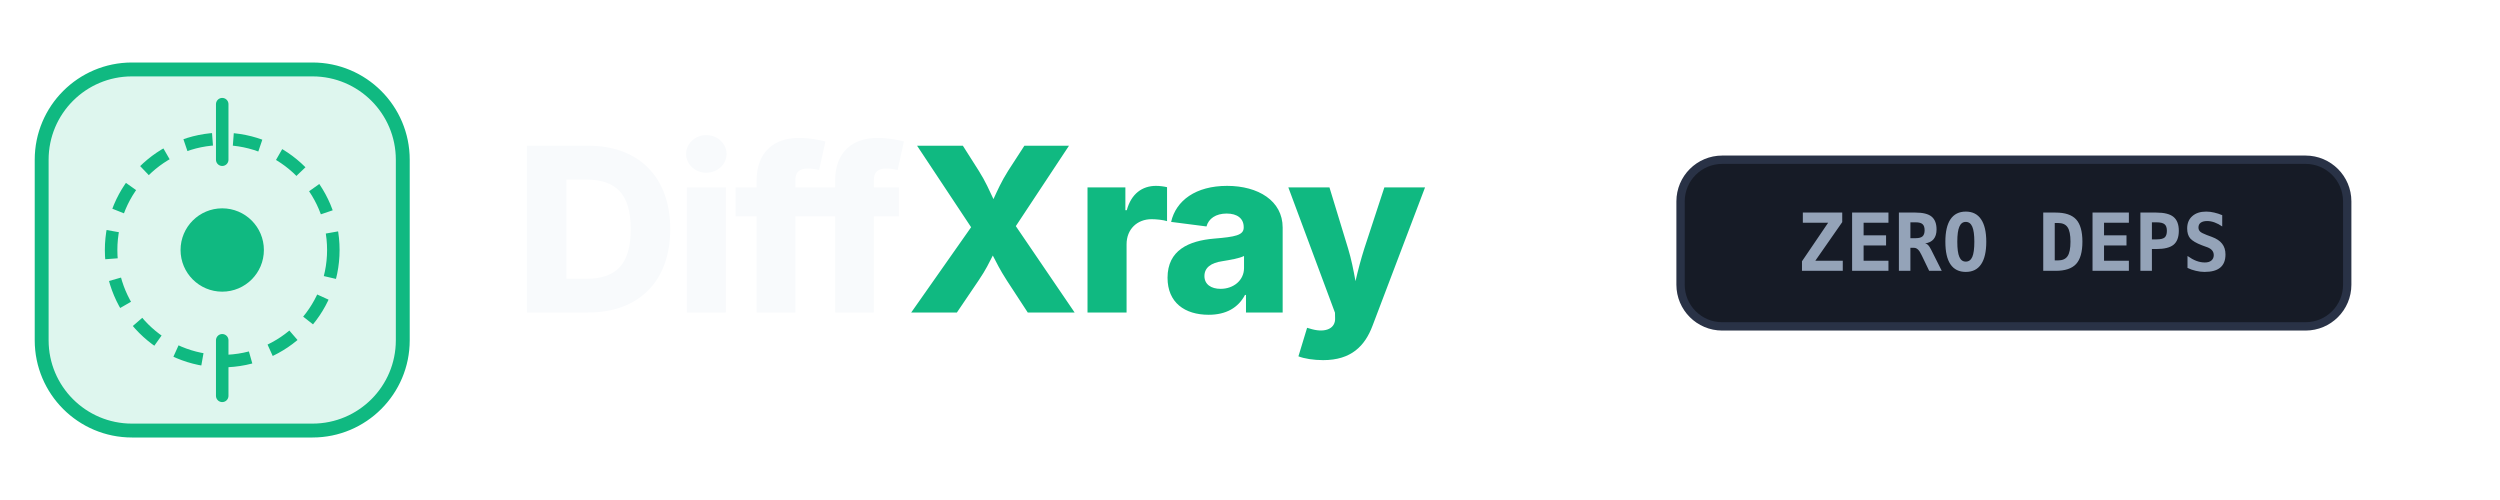
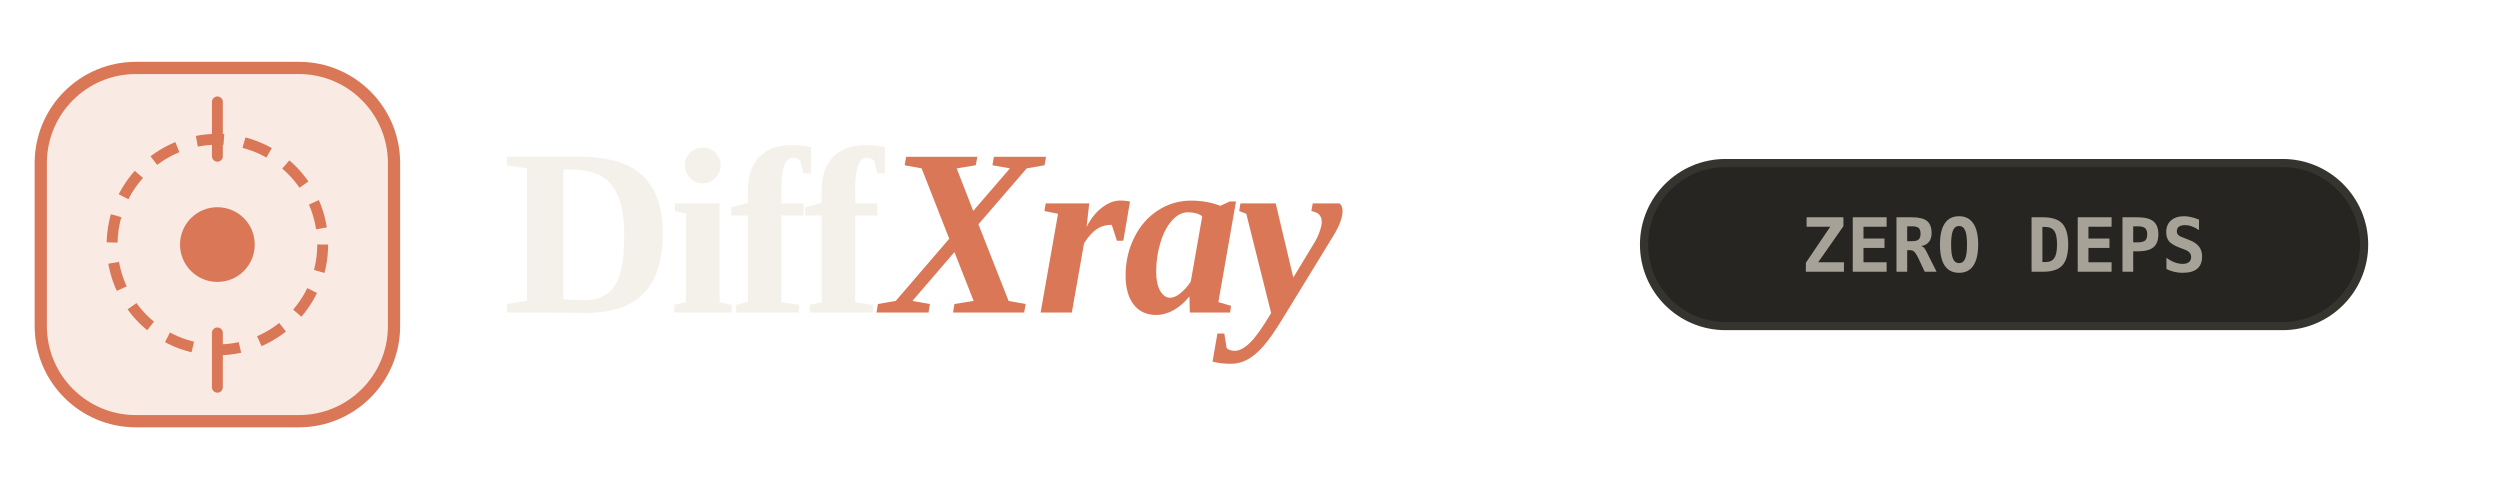
- <svg xmlns="http://www.w3.org/2000/svg" viewBox="0 0 360 72" width="360" height="72" role="img" aria-label="DiffXray">
-   <rect x="6" y="10" width="52" height="52" rx="13" fill="#10b981" fill-opacity="0.14" stroke="#10b981" stroke-width="2" />
-   <circle cx="32" cy="36" r="16" fill="none" stroke="#10b981" stroke-width="1.8" stroke-dasharray="4 3" />
-   <circle cx="32" cy="36" r="6" fill="#10b981" />
-   <line x1="32" y1="15" x2="32" y2="23" stroke="#10b981" stroke-width="1.8" stroke-linecap="round" />
-   <line x1="32" y1="49" x2="32" y2="57" stroke="#10b981" stroke-width="1.8" stroke-linecap="round" />
-   <text x="74" y="45" font-family="-apple-system, BlinkMacSystemFont, 'Segoe UI', Inter, Helvetica, Arial, sans-serif" font-size="33" font-weight="800" letter-spacing="-0.8" fill="#f8fafc">Diff<tspan fill="#10b981">Xray</tspan>
+ <svg xmlns="http://www.w3.org/2000/svg" viewBox="0 0 368 72" width="368" height="72" role="img" aria-label="DiffXray">
+   <rect x="6" y="10" width="52" height="52" rx="14" fill="#D97757" fill-opacity="0.16" stroke="#D97757" stroke-width="1.8" />
+   <circle cx="32" cy="36" r="15.5" fill="none" stroke="#D97757" stroke-width="1.6" stroke-dasharray="4 3" />
+   <circle cx="32" cy="36" r="5.5" fill="#D97757" />
+   <line x1="32" y1="15" x2="32" y2="23" stroke="#D97757" stroke-width="1.6" stroke-linecap="round" />
+   <line x1="32" y1="49" x2="32" y2="57" stroke="#D97757" stroke-width="1.6" stroke-linecap="round" />
+   <text x="74" y="46" font-family="Georgia, 'Newsreader', 'Times New Roman', serif" font-size="35" font-weight="600" letter-spacing="-0.8" fill="#F4F1EA">Diff<tspan fill="#D97757" font-style="italic">Xray</tspan>
  </text>
-   <rect x="242" y="23" width="96" height="24" rx="6" fill="#161b26" stroke="#293246" stroke-width="1.2" />
-   <text x="290" y="39" text-anchor="middle" font-family="ui-monospace, SFMono-Regular, Menlo, Consolas, monospace" font-size="11.5" font-weight="600" fill="#94a3b8">ZERO DEPS</text>
+   <rect x="242" y="24" width="106" height="24" rx="12" fill="#262521" stroke="#36342E" stroke-width="1.2" />
+   <text x="295" y="40" text-anchor="middle" font-family="ui-monospace, SFMono-Regular, Menlo, Consolas, monospace" font-size="11" font-weight="600" fill="#A6A298">ZERO DEPS</text>
</svg>
